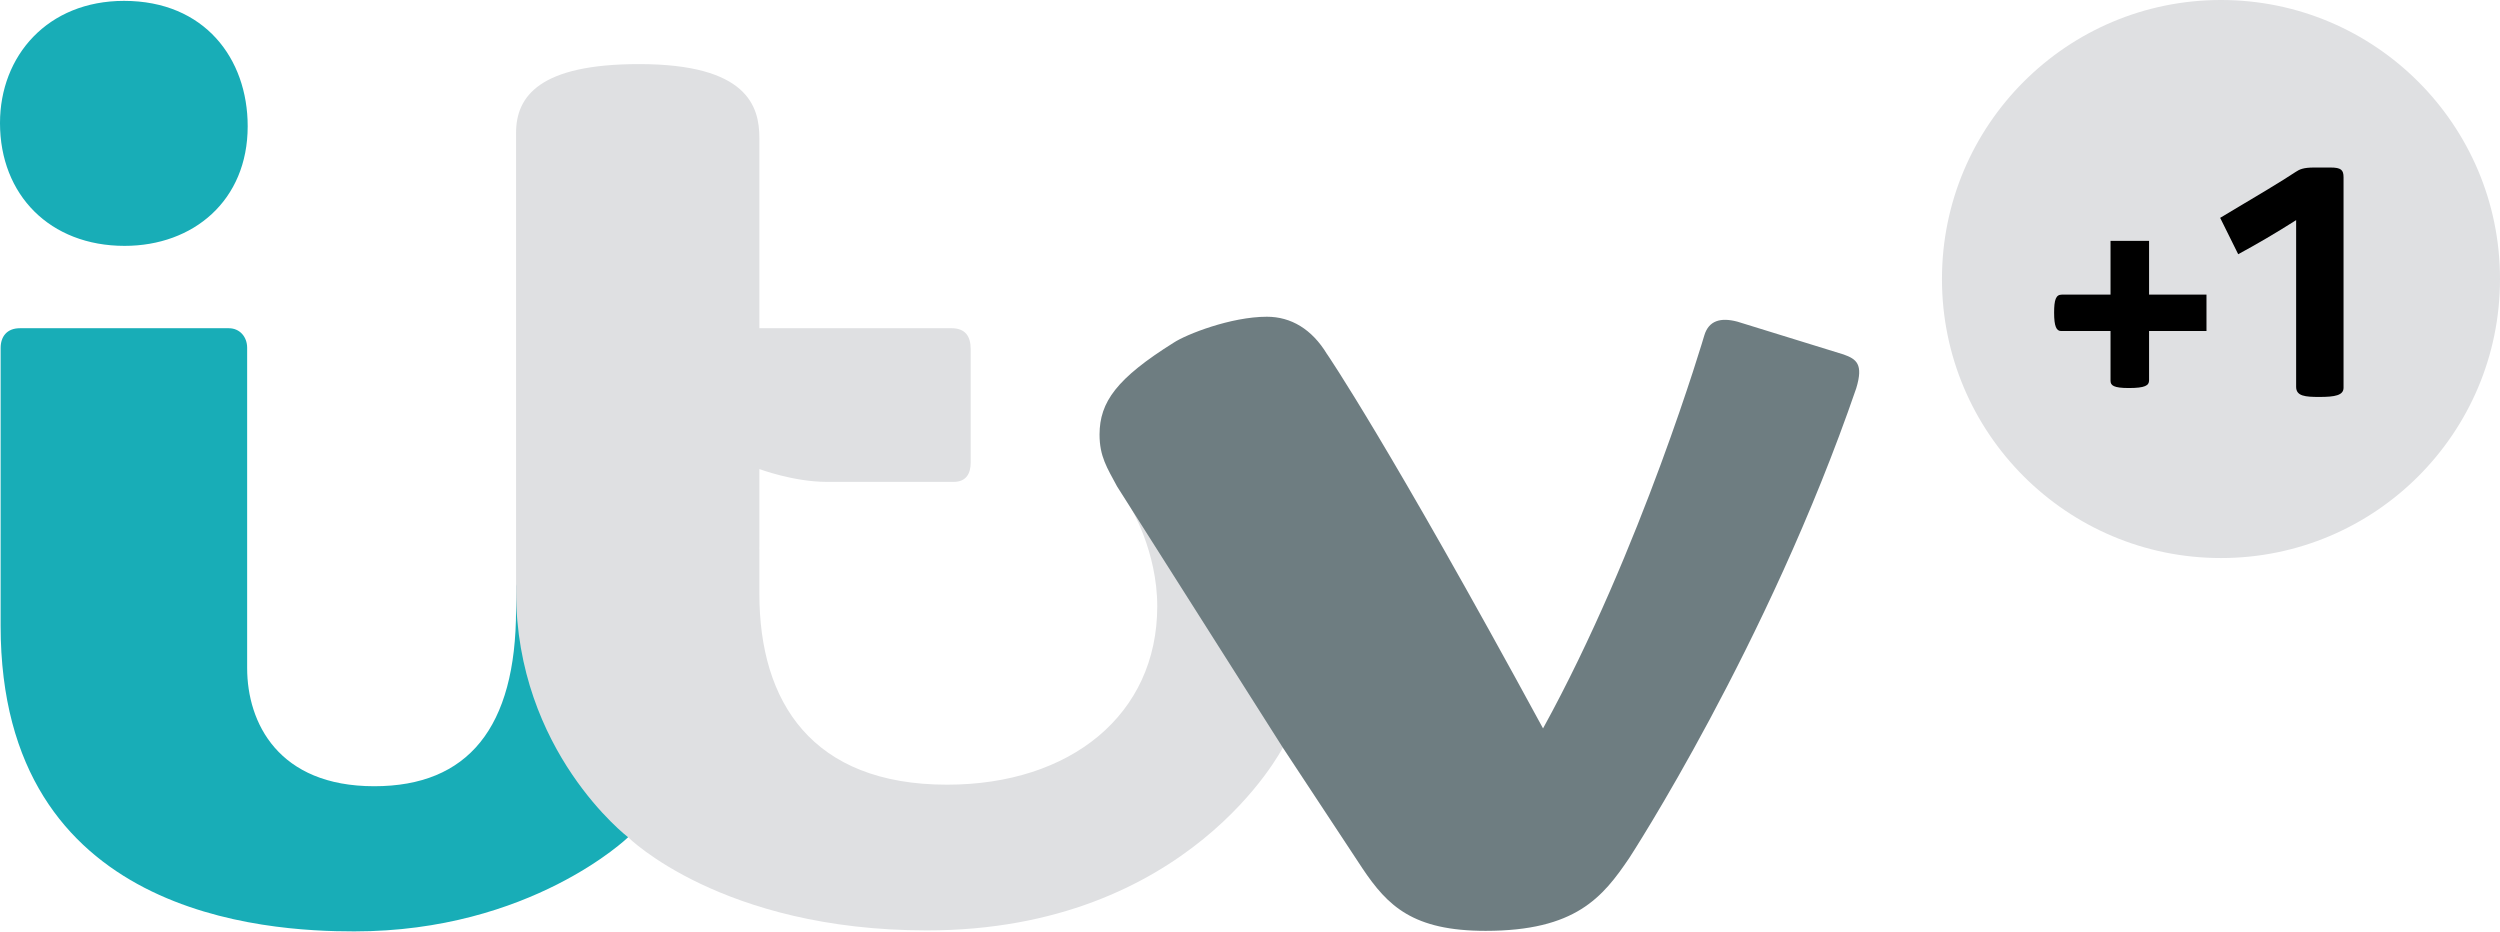
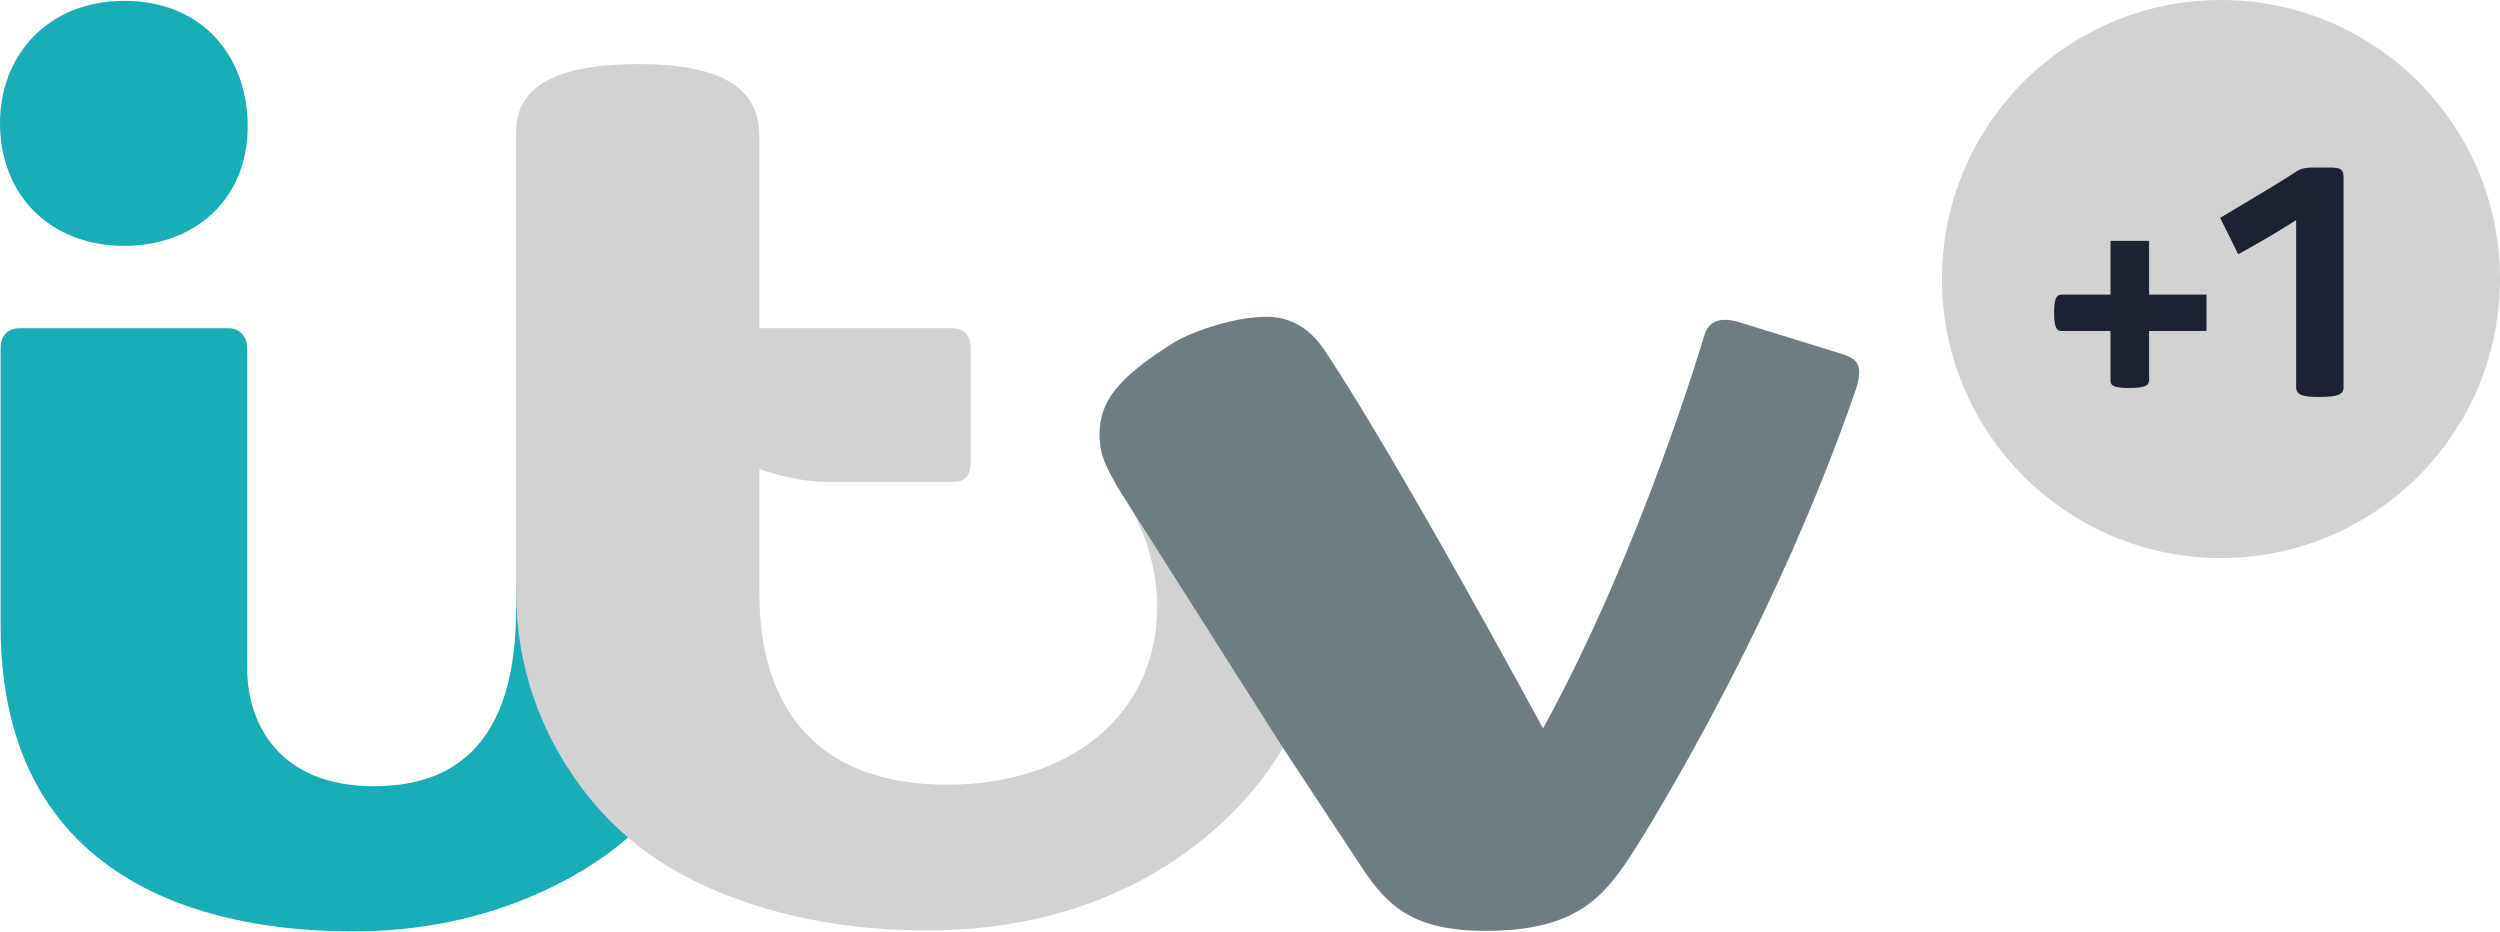
<svg xmlns="http://www.w3.org/2000/svg" id="svg2" width="198.99" height="74.136" version="1.1">
  <g id="g824" transform="matrix(.74365 0 0 .74365 .00037877 .073377)" stroke-width=".343">
    <g id="g817" fill="#18adb7">
      <path id="path3018-8" d="m-5.0934e-4 13.066c0-7.188 5.093-13.071 13.276-13.071 8.616 0 13.235 6.171 13.235 13.42 0 7.972-5.837 12.803-13.174 12.803-7.985 0-13.338-5.447-13.338-13.153z" />
      <path id="path3020-3" d="m0.068 37.141c0-1.224 0.686-2.108 2.056-2.108h22.366c1.182 0 1.963 0.936 1.963 2.087v34.29c0 5.846 3.329 12.645 13.602 12.645 10.005 0 15.181-6.225 15.181-18.936v-2.672l10.622 20.217 1.371 6.853s-10.422 10.076-29.312 10.076c-9.376 0-37.85-1.538-37.85-32.691z" />
    </g>
-     <path id="path3024-2" d="m68.4 6.762c-10.618-1e-7 -13.164 3.42-13.164 7.367v49.082c0 17.137 11.992 26.303 11.992 26.303s10.014 9.973 31.975 9.973c28.123 0 38.1-19.566 38.1-19.566l-1.312-18.229-14.982-7.481s2.856 4.683 2.856 10.584c0 11.61-9.294 19.094-22.502 19.094-14.485 0-20.084-8.879-20.084-20.418v-4.797l-0.006 0.006c6.84e-4 -0.116 0.006-0.232 0.006-0.348v-8.225s3.67 1.371 7.197 1.371h13.602c1.349 0 1.818-0.908 1.818-2.057v-12.15c0-1.374-0.573-2.24-2.057-2.24h-20.561v-20.363c0-3.389-1.273-7.906-12.877-7.906z" fill="#dfe0e2" />
+     <path id="path3024-2" d="m68.4 6.762c-10.618-1e-7 -13.164 3.42-13.164 7.367v49.082c0 17.137 11.992 26.303 11.992 26.303s10.014 9.973 31.975 9.973c28.123 0 38.1-19.566 38.1-19.566l-1.312-18.229-14.982-7.481s2.856 4.683 2.856 10.584c0 11.61-9.294 19.094-22.502 19.094-14.485 0-20.084-8.879-20.084-20.418v-4.797l-0.006 0.006c6.84e-4 -0.116 0.006-0.232 0.006-0.348v-8.225s3.67 1.371 7.197 1.371h13.602c1.349 0 1.818-0.908 1.818-2.057v-12.15c0-1.374-0.573-2.24-2.057-2.24h-20.561v-20.363c0-3.389-1.273-7.906-12.877-7.906z" fill="#d2d2d2" />
    <path id="path3028-4" d="m135.6 33.803c-3.867 0-8.639 1.897-9.963 2.768-6.128 3.839-7.936 6.354-7.949 9.832 0 2.366 0.812 3.572 1.877 5.564l17.738 27.953 8.525 12.928c2.706 4.039 5.412 6.686 13.182 6.686 9.63 0 12.535-3.59 15.389-7.818 0 0 14.821-22.723 24.285-50.266 0.778-2.569 0.028-3.114-1.353-3.607l-11.379-3.516c-1.81-0.477-3.059-0.099-3.531 1.467 0 0-6.722 22.905-17.264 42.072-16.598-30.558-23.113-40.057-23.113-40.057l-2e-3 0.006c-1.62-2.689-3.868-4.012-6.441-4.012z" fill="#6e7d81" />
  </g>
-   <path id="path3039" d="m198.99 22.209a22.209 22.209 0 0 1-22.209 22.209 22.209 22.209 0 0 1-22.209-22.209 22.209 22.209 0 0 1 22.209-22.209 22.209 22.209 0 0 1 22.209 22.209z" fill="#dfe0e2" fill-rule="evenodd" stroke-width="1.053" />
-   <g id="g3056" transform="matrix(.024347 0 0 .024347 144.88 7.7255)">
+   <path id="path3039" d="m198.99 22.209a22.209 22.209 0 0 1-22.209 22.209 22.209 22.209 0 0 1-22.209-22.209 22.209 22.209 0 0 1 22.209-22.209 22.209 22.209 0 0 1 22.209 22.209z" fill="#d2d2d2" fill-rule="evenodd" stroke-width="1.053" />
+   <g id="g3056" transform="matrix(.024347 0 0 .024347 144.88 7.7255)" fill="#1d2232">
    <path id="path3052" d="m949.17 764.91h-161.43c-15.346 0-23-14.825-23-60 0-42.126 5.791-59 25-59h159.43v-175.8h126v175.8h187.7v119h-187.7v161.33c0 16.73-13.223 25-66 25-50.172 0-60-8.428-60-24z" />
    <path id="path3054" d="m1632.1 980.4c-46.515 0-76.143-2.477-76.143-33.036v-545c-67.536 43.028-129.92 79.19-189.39 111.46l-58.968-118.95c127.73-76.038 199.37-118.59 246.86-150.13 12.828-8.402 24.877-14.383 60.502-14.383h53c35.168 0 43 7.96 43 32v688c0 24.847-28.253 30.036-78.857 30.036z" />
  </g>
</svg>
